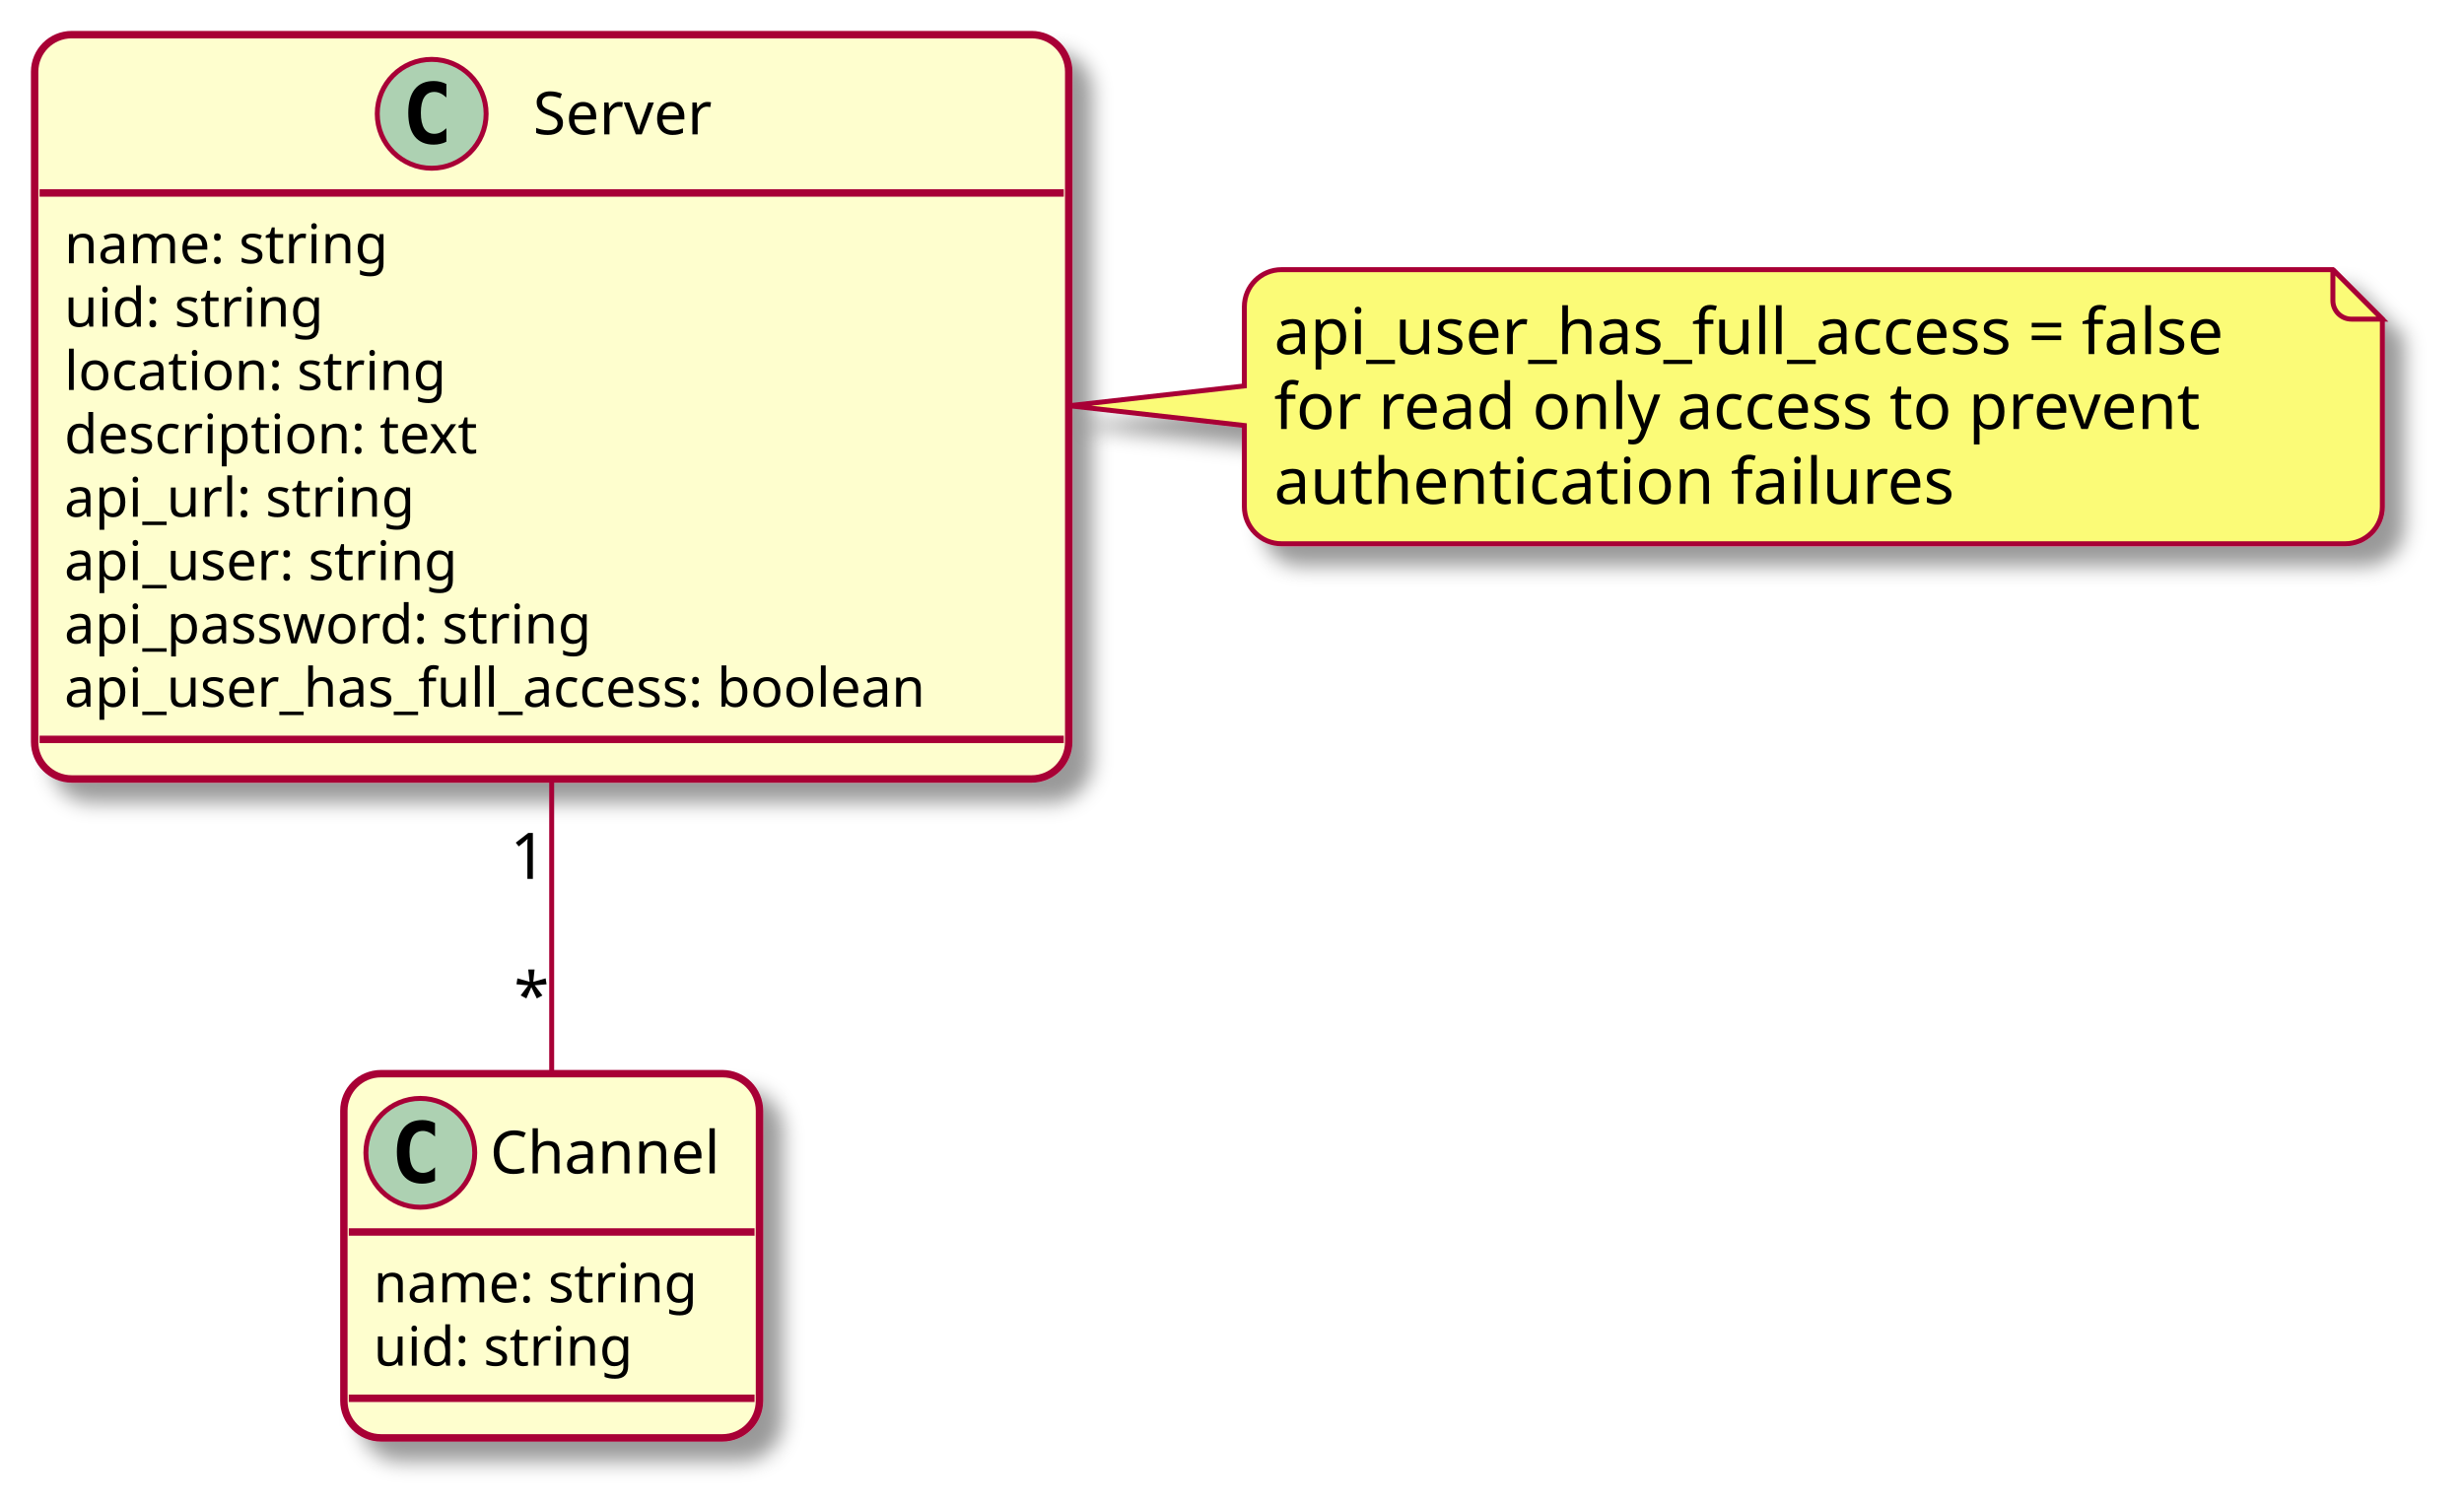
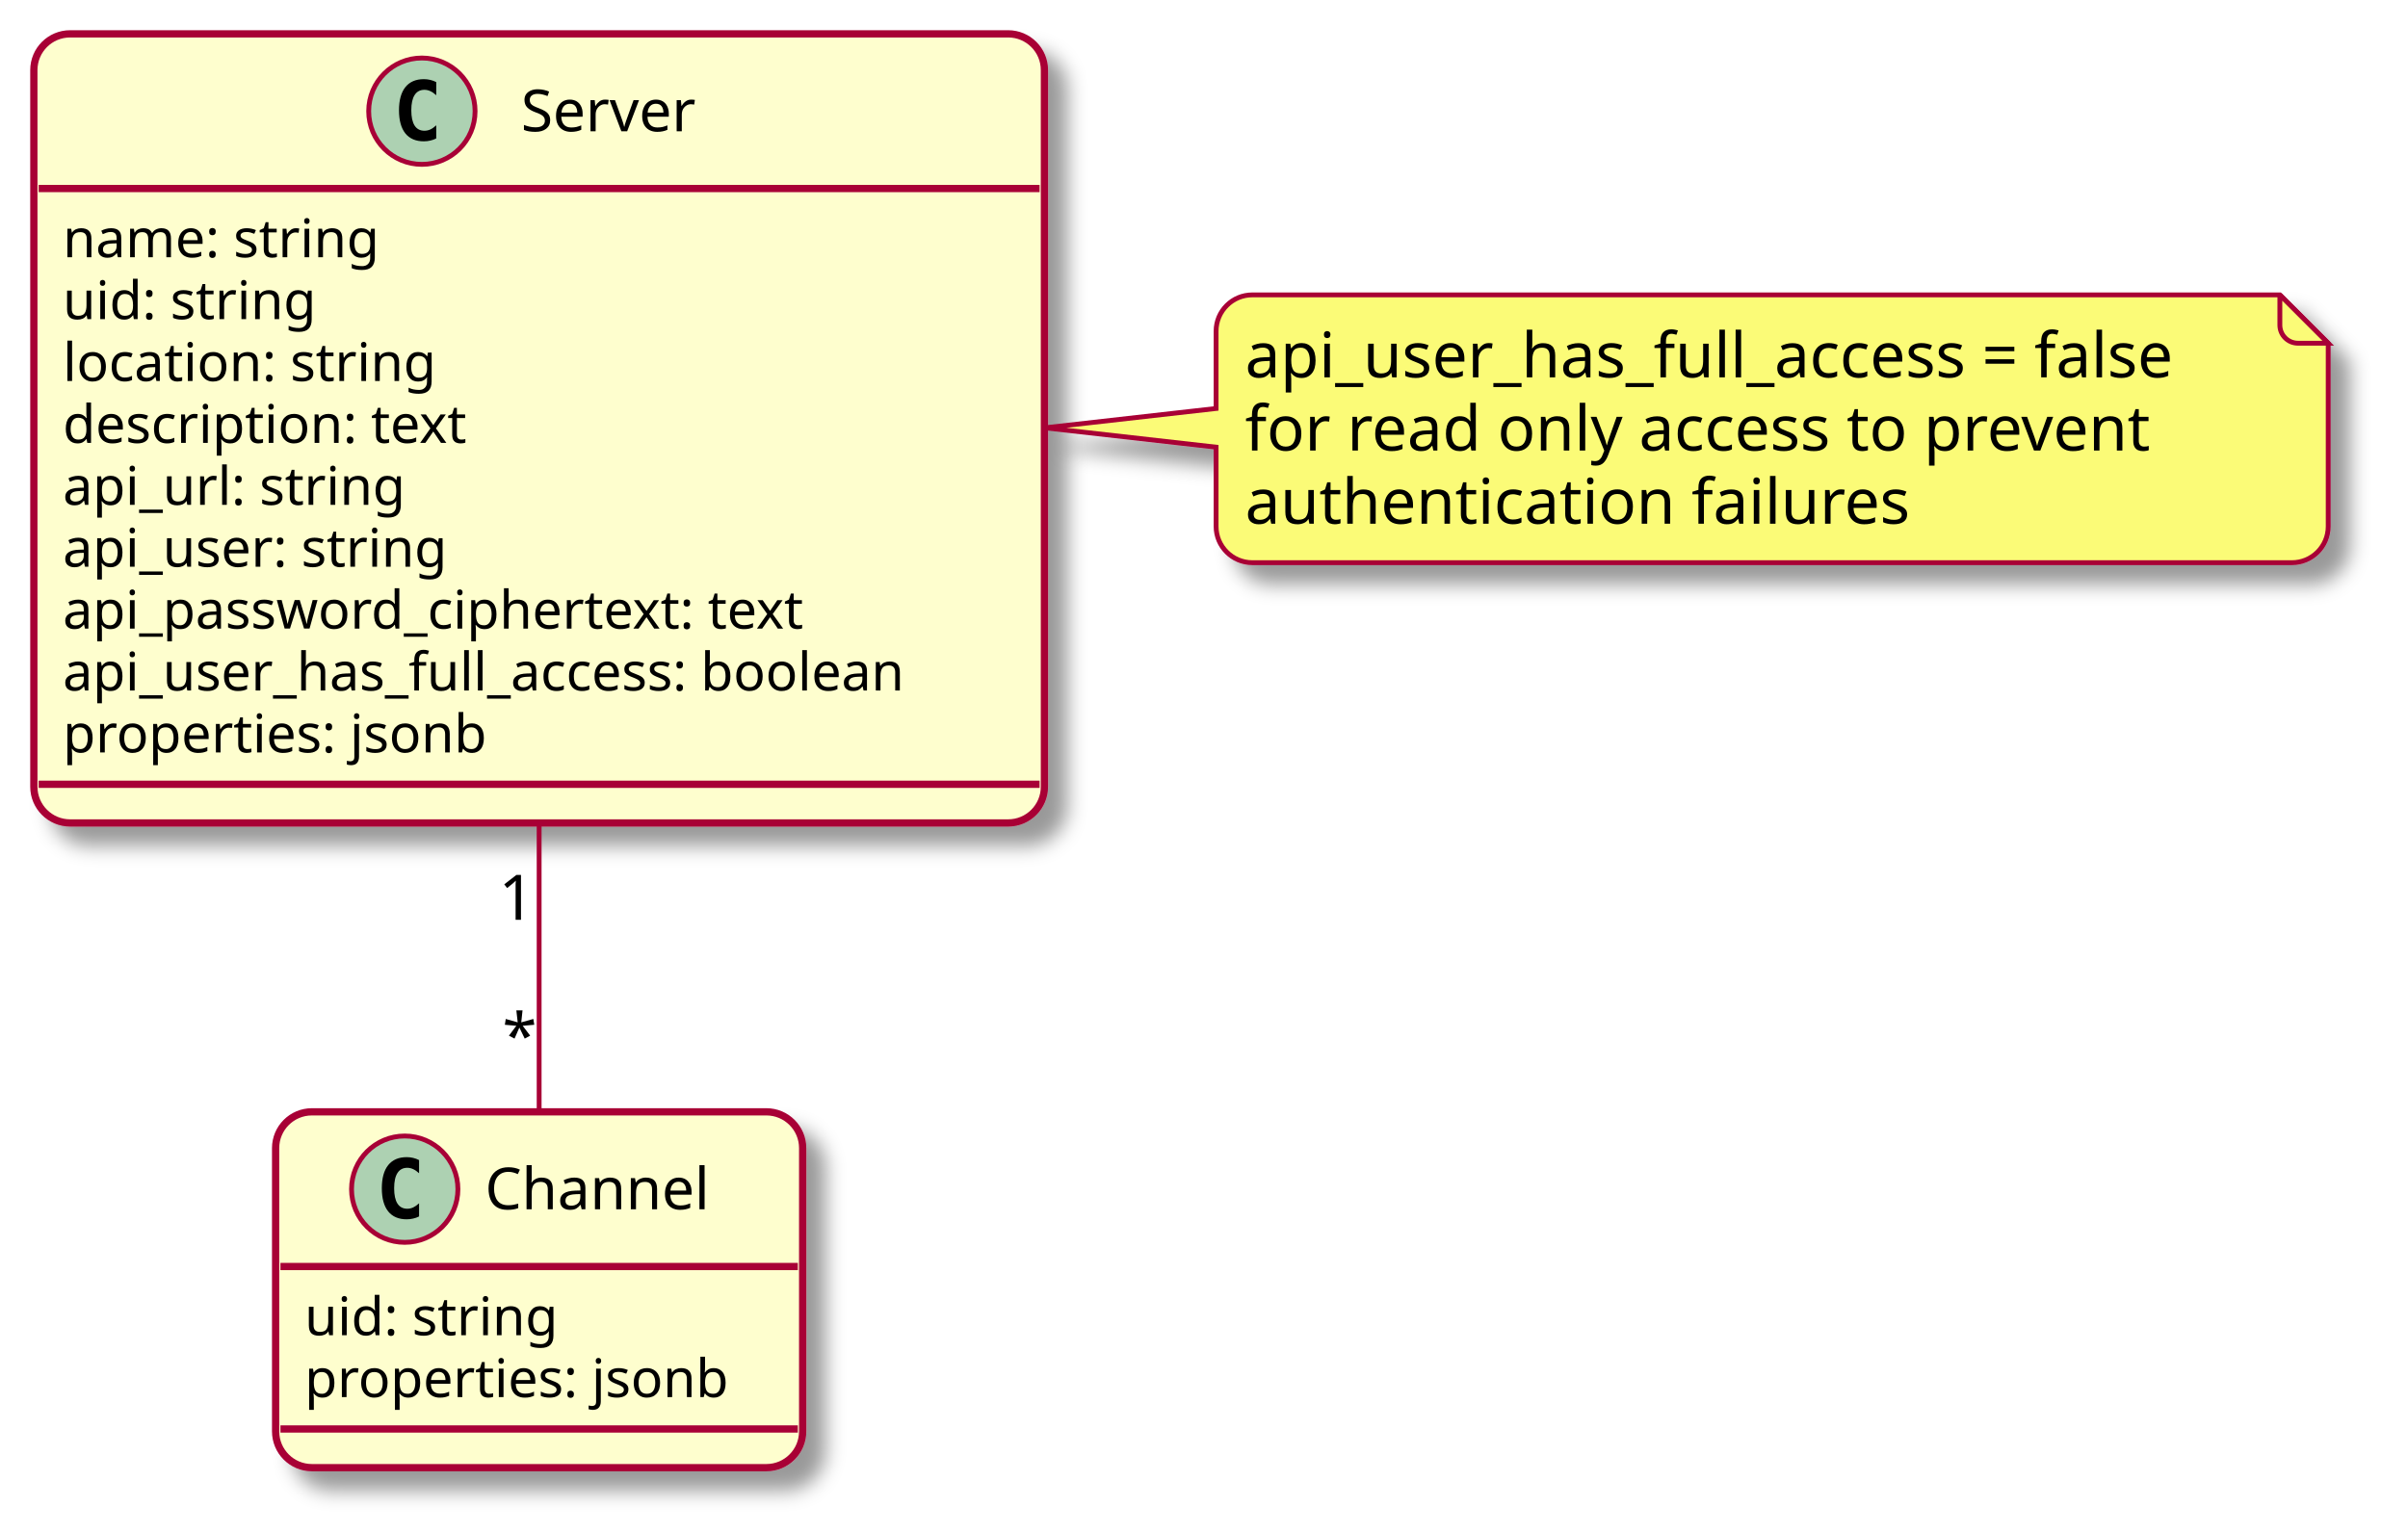
- <svg xmlns="http://www.w3.org/2000/svg" contentScriptType="application/ecmascript" contentStyleType="text/css" height="304px" preserveAspectRatio="none" style="width:498px;height:304px;" version="1.1" viewBox="0 0 498 304" width="498px" zoomAndPan="magnify">
+ <svg xmlns="http://www.w3.org/2000/svg" contentScriptType="application/ecmascript" contentStyleType="text/css" height="317px" preserveAspectRatio="none" style="width:498px;height:317px;" version="1.1" viewBox="0 0 498 317" width="498px" zoomAndPan="magnify">
  <defs>
-     <filter height="300%" id="f150e3kiba3dnc" width="300%" x="-1" y="-1">
+     <filter height="300%" id="f1bbgjolijonqo" width="300%" x="-1" y="-1">
      <feGaussianBlur result="blurOut" stdDeviation="2.0" />
      <feColorMatrix in="blurOut" result="blurOut2" type="matrix" values="0 0 0 0 0 0 0 0 0 0 0 0 0 0 0 0 0 0 .4 0" />
      <feOffset dx="4.0" dy="4.0" in="blurOut2" result="blurOut3" />
      <feBlend in="SourceGraphic" in2="blurOut3" mode="normal" />
    </filter>
  </defs>
  <g>
-     <rect codeLine="5" fill="#FEFECE" filter="url(#f150e3kiba3dnc)" height="150.438" id="Server" rx="7.5" ry="7.5" style="stroke:#A80036;stroke-width:1.5;" width="209" x="7" y="7" />
+     <rect codeLine="5" fill="#FEFECE" filter="url(#f1bbgjolijonqo)" height="163.242" id="Server" rx="7.5" ry="7.5" style="stroke:#A80036;stroke-width:1.5;" width="209" x="7" y="7" />
    <ellipse cx="87.25" cy="23" fill="#ADD1B2" rx="11" ry="11" style="stroke:#A80036;stroke-width:1.0;" />
    <path d="M90.219,28.641 Q89.641,28.938 89,29.078 Q88.359,29.234 87.656,29.234 Q85.156,29.234 83.828,27.594 Q82.516,25.938 82.516,22.812 Q82.516,19.688 83.828,18.031 Q85.156,16.375 87.656,16.375 Q88.359,16.375 89,16.531 Q89.656,16.688 90.219,16.984 L90.219,19.703 Q89.594,19.125 89,18.859 Q88.406,18.578 87.781,18.578 Q86.438,18.578 85.75,19.656 Q85.062,20.719 85.062,22.812 Q85.062,24.906 85.75,25.984 Q86.438,27.047 87.781,27.047 Q88.406,27.047 89,26.781 Q89.594,26.5 90.219,25.922 L90.219,28.641 Z " fill="#000000" />
    <text fill="#000000" font-family="sans-serif" font-size="12" lengthAdjust="spacing" textLength="40" x="107.75" y="27.154">Server</text>
    <line style="stroke:#A80036;stroke-width:1.5;" x1="8" x2="215" y1="39" y2="39" />
    <text fill="#000000" font-family="sans-serif" font-size="11" lengthAdjust="spacing" textLength="72" x="13" y="53.21">name: string</text>
    <text fill="#000000" font-family="sans-serif" font-size="11" lengthAdjust="spacing" textLength="57" x="13" y="66.015">uid: string</text>
    <text fill="#000000" font-family="sans-serif" font-size="11" lengthAdjust="spacing" textLength="84" x="13" y="78.82">location: string</text>
    <text fill="#000000" font-family="sans-serif" font-size="11" lengthAdjust="spacing" textLength="91" x="13" y="91.624">description: text</text>
    <text fill="#000000" font-family="sans-serif" font-size="11" lengthAdjust="spacing" textLength="78" x="13" y="104.429">api_url: string</text>
    <text fill="#000000" font-family="sans-serif" font-size="11" lengthAdjust="spacing" textLength="89" x="13" y="117.234">api_user: string</text>
-     <text fill="#000000" font-family="sans-serif" font-size="11" lengthAdjust="spacing" textLength="119" x="13" y="130.039">api_password: string</text>
+     <text fill="#000000" font-family="sans-serif" font-size="11" lengthAdjust="spacing" textLength="169" x="13" y="130.039">api_password_ciphertext: text</text>
    <text fill="#000000" font-family="sans-serif" font-size="11" lengthAdjust="spacing" textLength="197" x="13" y="142.843">api_user_has_full_access: boolean</text>
-     <line style="stroke:#A80036;stroke-width:1.5;" x1="8" x2="215" y1="149.438" y2="149.438" />
-     <path d="M251.5,62 L251.5,78 L216.09,82 L251.5,86 L251.5,102.398 A7.5,7.5 0 0 0 259,109.898 L474,109.898 A7.5,7.5 0 0 0 481.5,102.398 L481.5,64.5 L471.5,54.5 L259,54.5 A7.5,7.5 0 0 0 251.5,62 " fill="#FBFB77" filter="url(#f150e3kiba3dnc)" style="stroke:#A80036;stroke-width:1.0;" />
-     <path d="M471.5,54.5 L471.5,60.75 A3.75,3.75 0 0 0 475.25,64.5 L481.5,64.5 L471.5,54.5 " fill="#FBFB77" style="stroke:#A80036;stroke-width:1.0;" />
-     <text fill="#000000" font-family="sans-serif" font-size="13" lengthAdjust="spacing" textLength="209" x="257.5" y="71.567">api_user_has_full_access = false</text>
-     <text fill="#000000" font-family="sans-serif" font-size="13" lengthAdjust="spacing" textLength="198" x="257.5" y="86.7">for read only access to prevent</text>
-     <text fill="#000000" font-family="sans-serif" font-size="13" lengthAdjust="spacing" textLength="142" x="257.5" y="101.832">authentication failures</text>
-     <rect codeLine="21" fill="#FEFECE" filter="url(#f150e3kiba3dnc)" height="73.609" id="Channel" rx="7.5" ry="7.5" style="stroke:#A80036;stroke-width:1.5;" width="84" x="69.5" y="217" />
-     <ellipse cx="84.95" cy="233" fill="#ADD1B2" rx="11" ry="11" style="stroke:#A80036;stroke-width:1.0;" />
-     <path d="M87.919,238.641 Q87.341,238.938 86.7,239.078 Q86.059,239.234 85.356,239.234 Q82.856,239.234 81.528,237.594 Q80.216,235.938 80.216,232.812 Q80.216,229.688 81.528,228.031 Q82.856,226.375 85.356,226.375 Q86.059,226.375 86.7,226.531 Q87.356,226.688 87.919,226.984 L87.919,229.703 Q87.294,229.125 86.7,228.859 Q86.106,228.578 85.481,228.578 Q84.138,228.578 83.45,229.656 Q82.763,230.719 82.763,232.812 Q82.763,234.906 83.45,235.984 Q84.138,237.047 85.481,237.047 Q86.106,237.047 86.7,236.781 Q87.294,236.5 87.919,235.922 L87.919,238.641 Z " fill="#000000" />
-     <text fill="#000000" font-family="sans-serif" font-size="12" lengthAdjust="spacing" textLength="51" x="99.05" y="237.154">Channel</text>
-     <line style="stroke:#A80036;stroke-width:1.5;" x1="70.5" x2="152.5" y1="249" y2="249" />
-     <text fill="#000000" font-family="sans-serif" font-size="11" lengthAdjust="spacing" textLength="72" x="75.5" y="263.21">name: string</text>
-     <text fill="#000000" font-family="sans-serif" font-size="11" lengthAdjust="spacing" textLength="57" x="75.5" y="276.015">uid: string</text>
-     <line style="stroke:#A80036;stroke-width:1.5;" x1="70.5" x2="152.5" y1="282.609" y2="282.609" />
-     <path codeLine="26" d="M111.5,157.07 C111.5,177.83 111.5,199.47 111.5,216.93 " fill="none" id="Server-Channel" style="stroke:#A80036;stroke-width:1.0;" />
-     <text fill="#000000" font-family="sans-serif" font-size="13" lengthAdjust="spacing" textLength="8" x="103.088" y="177.636">1</text>
-     <text fill="#000000" font-family="sans-serif" font-size="13" lengthAdjust="spacing" textLength="7" x="103.855" y="205.828">*</text>
+     <text fill="#000000" font-family="sans-serif" font-size="11" lengthAdjust="spacing" textLength="97" x="13" y="155.648">properties: jsonb</text>
+     <line style="stroke:#A80036;stroke-width:1.5;" x1="8" x2="215" y1="162.242" y2="162.242" />
+     <path d="M251.5,68.5 L251.5,84.5 L216.09,88.5 L251.5,92.5 L251.5,108.898 A7.5,7.5 0 0 0 259,116.398 L474,116.398 A7.5,7.5 0 0 0 481.5,108.898 L481.5,71 L471.5,61 L259,61 A7.5,7.5 0 0 0 251.5,68.5 " fill="#FBFB77" filter="url(#f1bbgjolijonqo)" style="stroke:#A80036;stroke-width:1.0;" />
+     <path d="M471.5,61 L471.5,67.25 A3.75,3.75 0 0 0 475.25,71 L481.5,71 L471.5,61 " fill="#FBFB77" style="stroke:#A80036;stroke-width:1.0;" />
+     <text fill="#000000" font-family="sans-serif" font-size="13" lengthAdjust="spacing" textLength="209" x="257.5" y="78.067">api_user_has_full_access = false</text>
+     <text fill="#000000" font-family="sans-serif" font-size="13" lengthAdjust="spacing" textLength="198" x="257.5" y="93.2">for read only access to prevent</text>
+     <text fill="#000000" font-family="sans-serif" font-size="13" lengthAdjust="spacing" textLength="142" x="257.5" y="108.332">authentication failures</text>
+     <rect codeLine="22" fill="#FEFECE" filter="url(#f1bbgjolijonqo)" height="73.609" id="Channel" rx="7.5" ry="7.5" style="stroke:#A80036;stroke-width:1.5;" width="109" x="57" y="230" />
+     <ellipse cx="83.7" cy="246" fill="#ADD1B2" rx="11" ry="11" style="stroke:#A80036;stroke-width:1.0;" />
+     <path d="M86.669,251.641 Q86.091,251.938 85.45,252.078 Q84.809,252.234 84.106,252.234 Q81.606,252.234 80.278,250.594 Q78.966,248.938 78.966,245.812 Q78.966,242.688 80.278,241.031 Q81.606,239.375 84.106,239.375 Q84.809,239.375 85.45,239.531 Q86.106,239.688 86.669,239.984 L86.669,242.703 Q86.044,242.125 85.45,241.859 Q84.856,241.578 84.231,241.578 Q82.888,241.578 82.2,242.656 Q81.513,243.719 81.513,245.812 Q81.513,247.906 82.2,248.984 Q82.888,250.047 84.231,250.047 Q84.856,250.047 85.45,249.781 Q86.044,249.5 86.669,248.922 L86.669,251.641 Z " fill="#000000" />
+     <text fill="#000000" font-family="sans-serif" font-size="12" lengthAdjust="spacing" textLength="51" x="100.3" y="250.154">Channel</text>
+     <line style="stroke:#A80036;stroke-width:1.5;" x1="58" x2="165" y1="262" y2="262" />
+     <text fill="#000000" font-family="sans-serif" font-size="11" lengthAdjust="spacing" textLength="57" x="63" y="276.21">uid: string</text>
+     <text fill="#000000" font-family="sans-serif" font-size="11" lengthAdjust="spacing" textLength="97" x="63" y="289.015">properties: jsonb</text>
+     <line style="stroke:#A80036;stroke-width:1.5;" x1="58" x2="165" y1="295.609" y2="295.609" />
+     <path codeLine="27" d="M111.5,170 C111.5,190.91 111.5,212.41 111.5,229.74 " fill="none" id="Server-Channel" style="stroke:#A80036;stroke-width:1.0;" />
+     <text fill="#000000" font-family="sans-serif" font-size="13" lengthAdjust="spacing" textLength="8" x="103.131" y="190.267">1</text>
+     <text fill="#000000" font-family="sans-serif" font-size="13" lengthAdjust="spacing" textLength="7" x="103.877" y="218.881">*</text>
  </g>
</svg>
